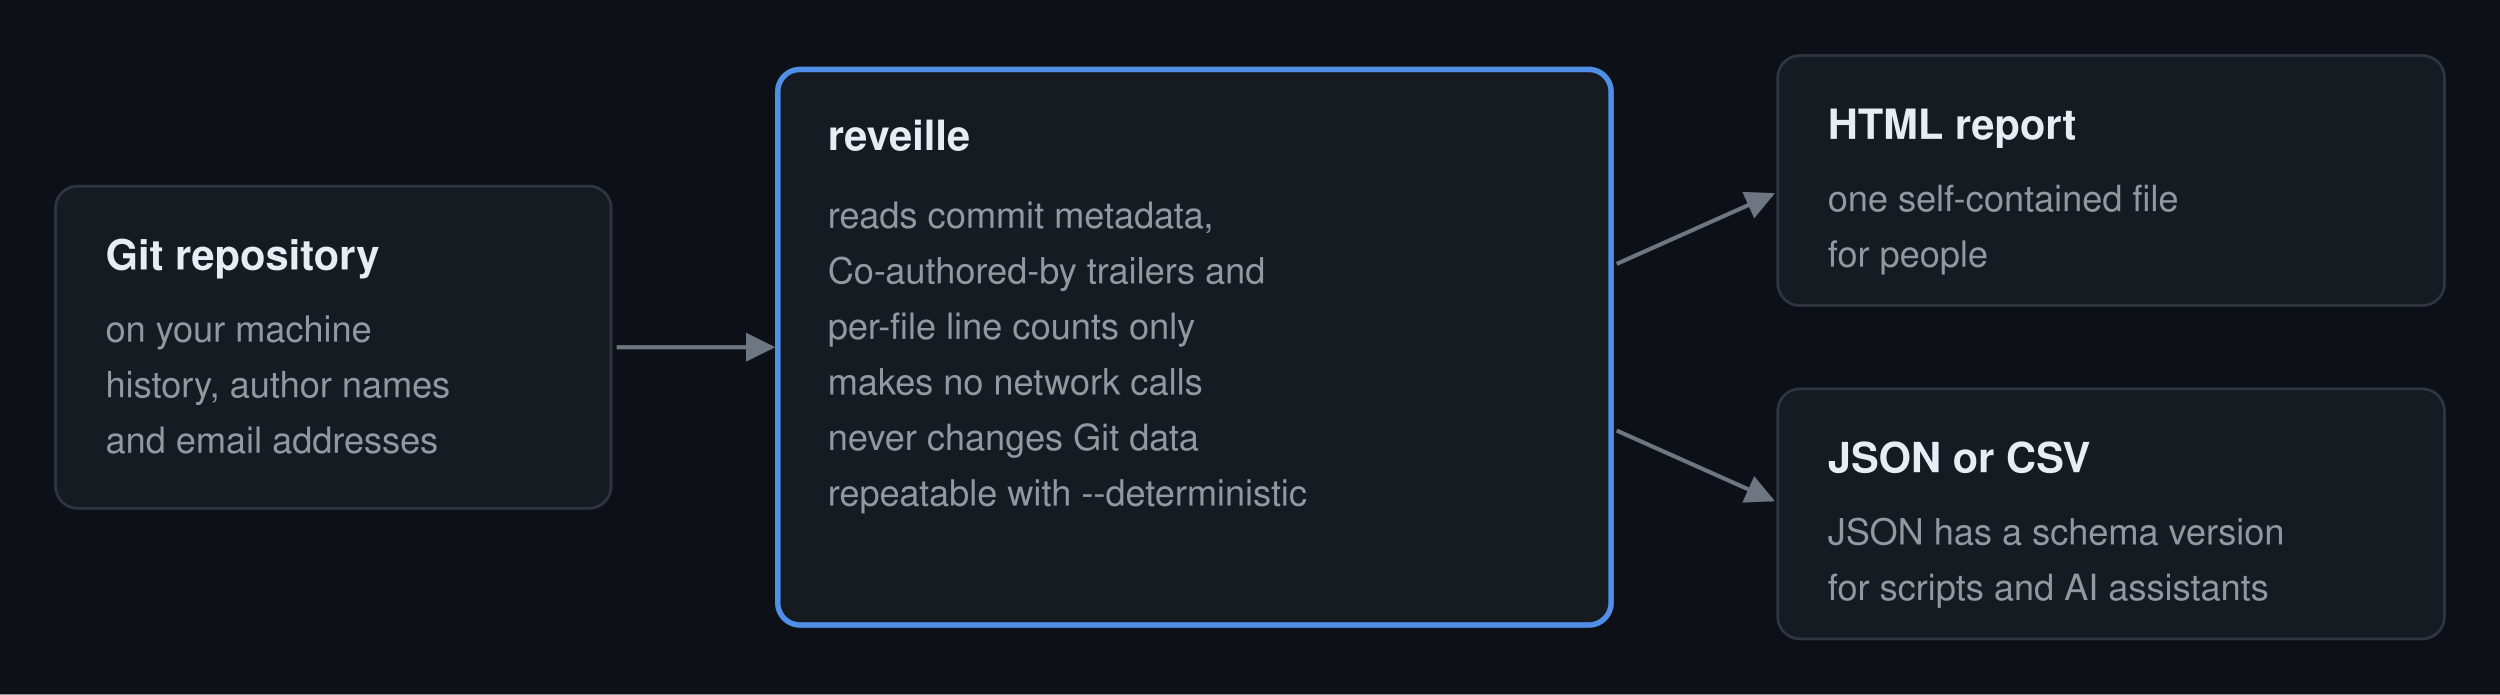
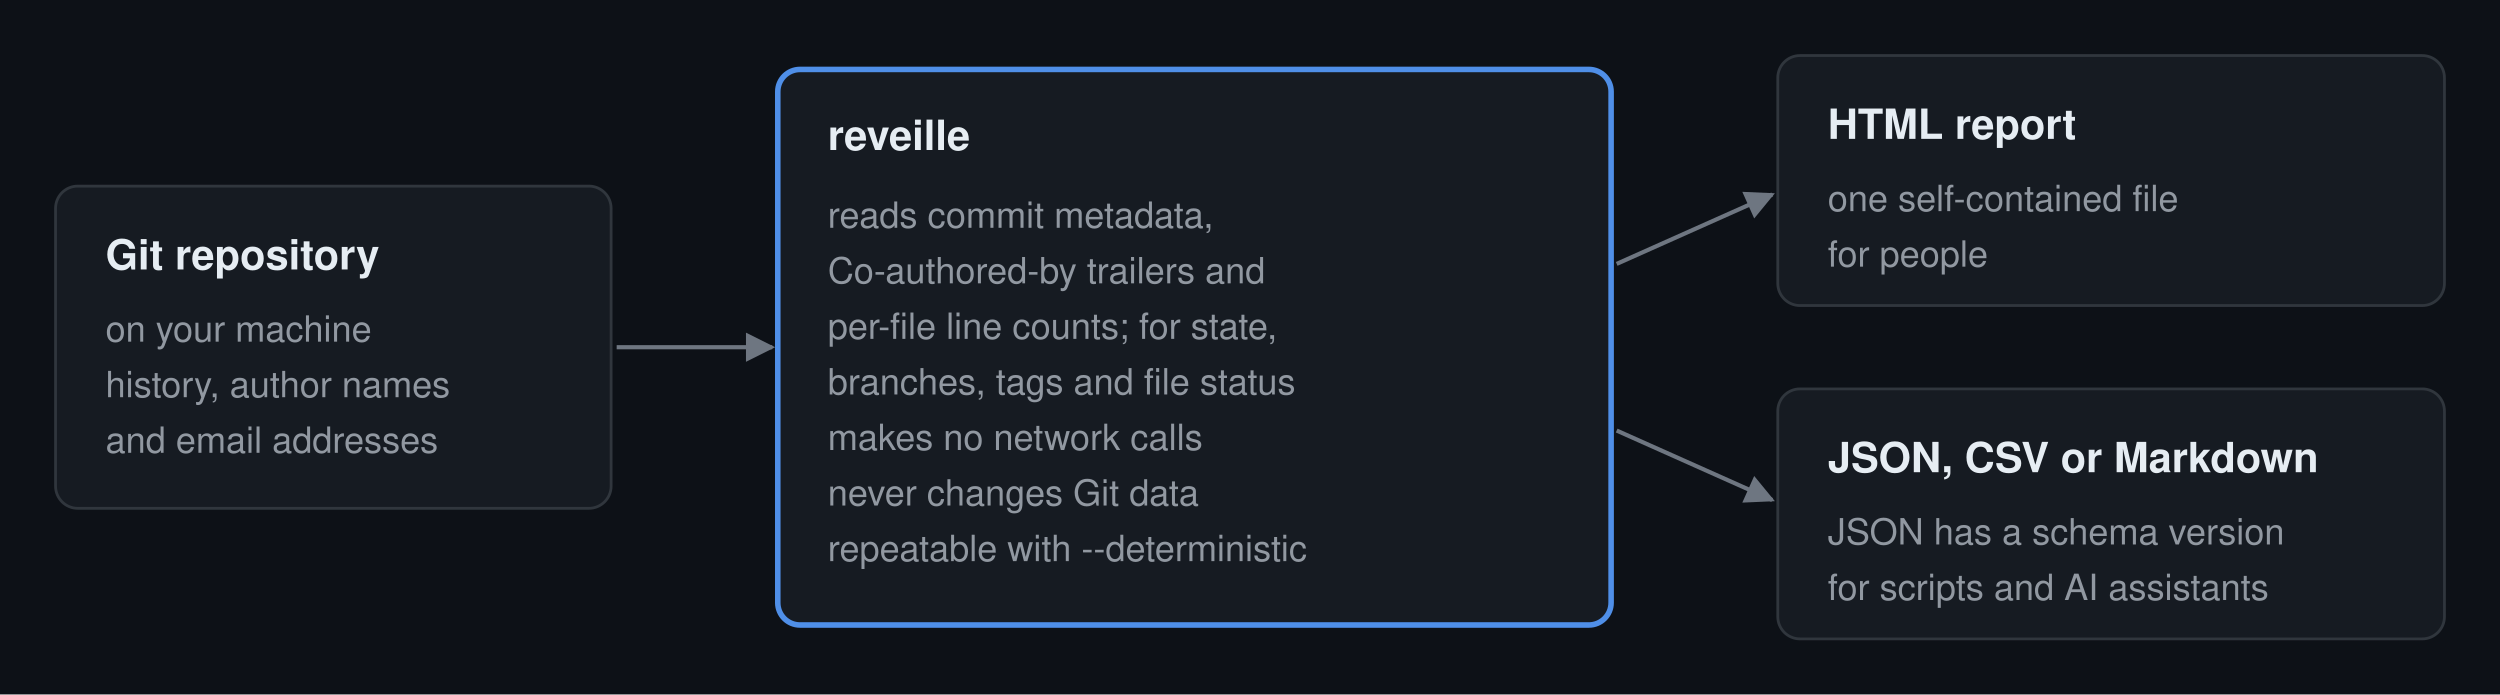
<svg xmlns="http://www.w3.org/2000/svg" width="900" height="250" viewBox="0 0 900 250" font-family="-apple-system, 'Segoe UI', Helvetica, Arial, sans-serif">
  <defs>
    <marker id="a" viewBox="0 0 10 10" refX="9" refY="5" markerWidth="7" markerHeight="7" orient="auto">
      <path d="M0 0L10 5L0 10z" fill="#6e7681" />
    </marker>
  </defs>
  <rect width="900" height="250" fill="#0d1117" />
  <rect x="20" y="67" width="200" height="116" rx="8" fill="#161b22" stroke="#30363d" stroke-width="1" />
  <text x="38" y="97" font-size="15" font-weight="600" fill="#e6edf3">Git repository</text>
  <text x="38" y="123" font-size="13" fill="#9198a1">on your machine</text>
  <text x="38" y="143" font-size="13" fill="#9198a1">history, author names</text>
  <text x="38" y="163" font-size="13" fill="#9198a1">and email addresses</text>
  <line x1="222" y1="125" x2="278" y2="125" stroke="#6e7681" stroke-width="1.5" marker-end="url(#a)" />
  <rect x="280" y="25" width="300" height="200" rx="8" fill="#161b22" stroke="#4f8fe8" stroke-width="2" />
  <text x="298" y="54" font-size="15" font-weight="600" fill="#e6edf3">reveille</text>
  <text x="298" y="82" font-size="13" fill="#9198a1">reads commit metadata,</text>
  <text x="298" y="102" font-size="13" fill="#9198a1">Co-authored-by trailers and</text>
-   <text x="298" y="122" font-size="13" fill="#9198a1">per-file line counts only</text>
-   <text x="298" y="142" font-size="13" fill="#9198a1">makes no network calls</text>
-   <text x="298" y="162" font-size="13" fill="#9198a1">never changes Git data</text>
-   <text x="298" y="182" font-size="13" fill="#9198a1">repeatable with --deterministic</text>
+   <text x="298" y="122" font-size="13" fill="#9198a1">per-file line counts; for state,</text>
+   <text x="298" y="142" font-size="13" fill="#9198a1">branches, tags and file status</text>
+   <text x="298" y="162" font-size="13" fill="#9198a1">makes no network calls</text>
+   <text x="298" y="182" font-size="13" fill="#9198a1">never changes Git data</text>
+   <text x="298" y="202" font-size="13" fill="#9198a1">repeatable with --deterministic</text>
  <line x1="582" y1="95" x2="638" y2="70" stroke="#6e7681" stroke-width="1.5" marker-end="url(#a)" />
  <line x1="582" y1="155" x2="638" y2="180" stroke="#6e7681" stroke-width="1.5" marker-end="url(#a)" />
  <rect x="640" y="20" width="240" height="90" rx="8" fill="#161b22" stroke="#30363d" stroke-width="1" />
  <text x="658" y="50" font-size="15" font-weight="600" fill="#e6edf3">HTML report</text>
  <text x="658" y="76" font-size="13" fill="#9198a1">one self-contained file</text>
  <text x="658" y="96" font-size="13" fill="#9198a1">for people</text>
  <rect x="640" y="140" width="240" height="90" rx="8" fill="#161b22" stroke="#30363d" stroke-width="1" />
-   <text x="658" y="170" font-size="15" font-weight="600" fill="#e6edf3">JSON or CSV</text>
+   <text x="658" y="170" font-size="15" font-weight="600" fill="#e6edf3">JSON, CSV or Markdown</text>
  <text x="658" y="196" font-size="13" fill="#9198a1">JSON has a schema version</text>
  <text x="658" y="216" font-size="13" fill="#9198a1">for scripts and AI assistants</text>
</svg>
